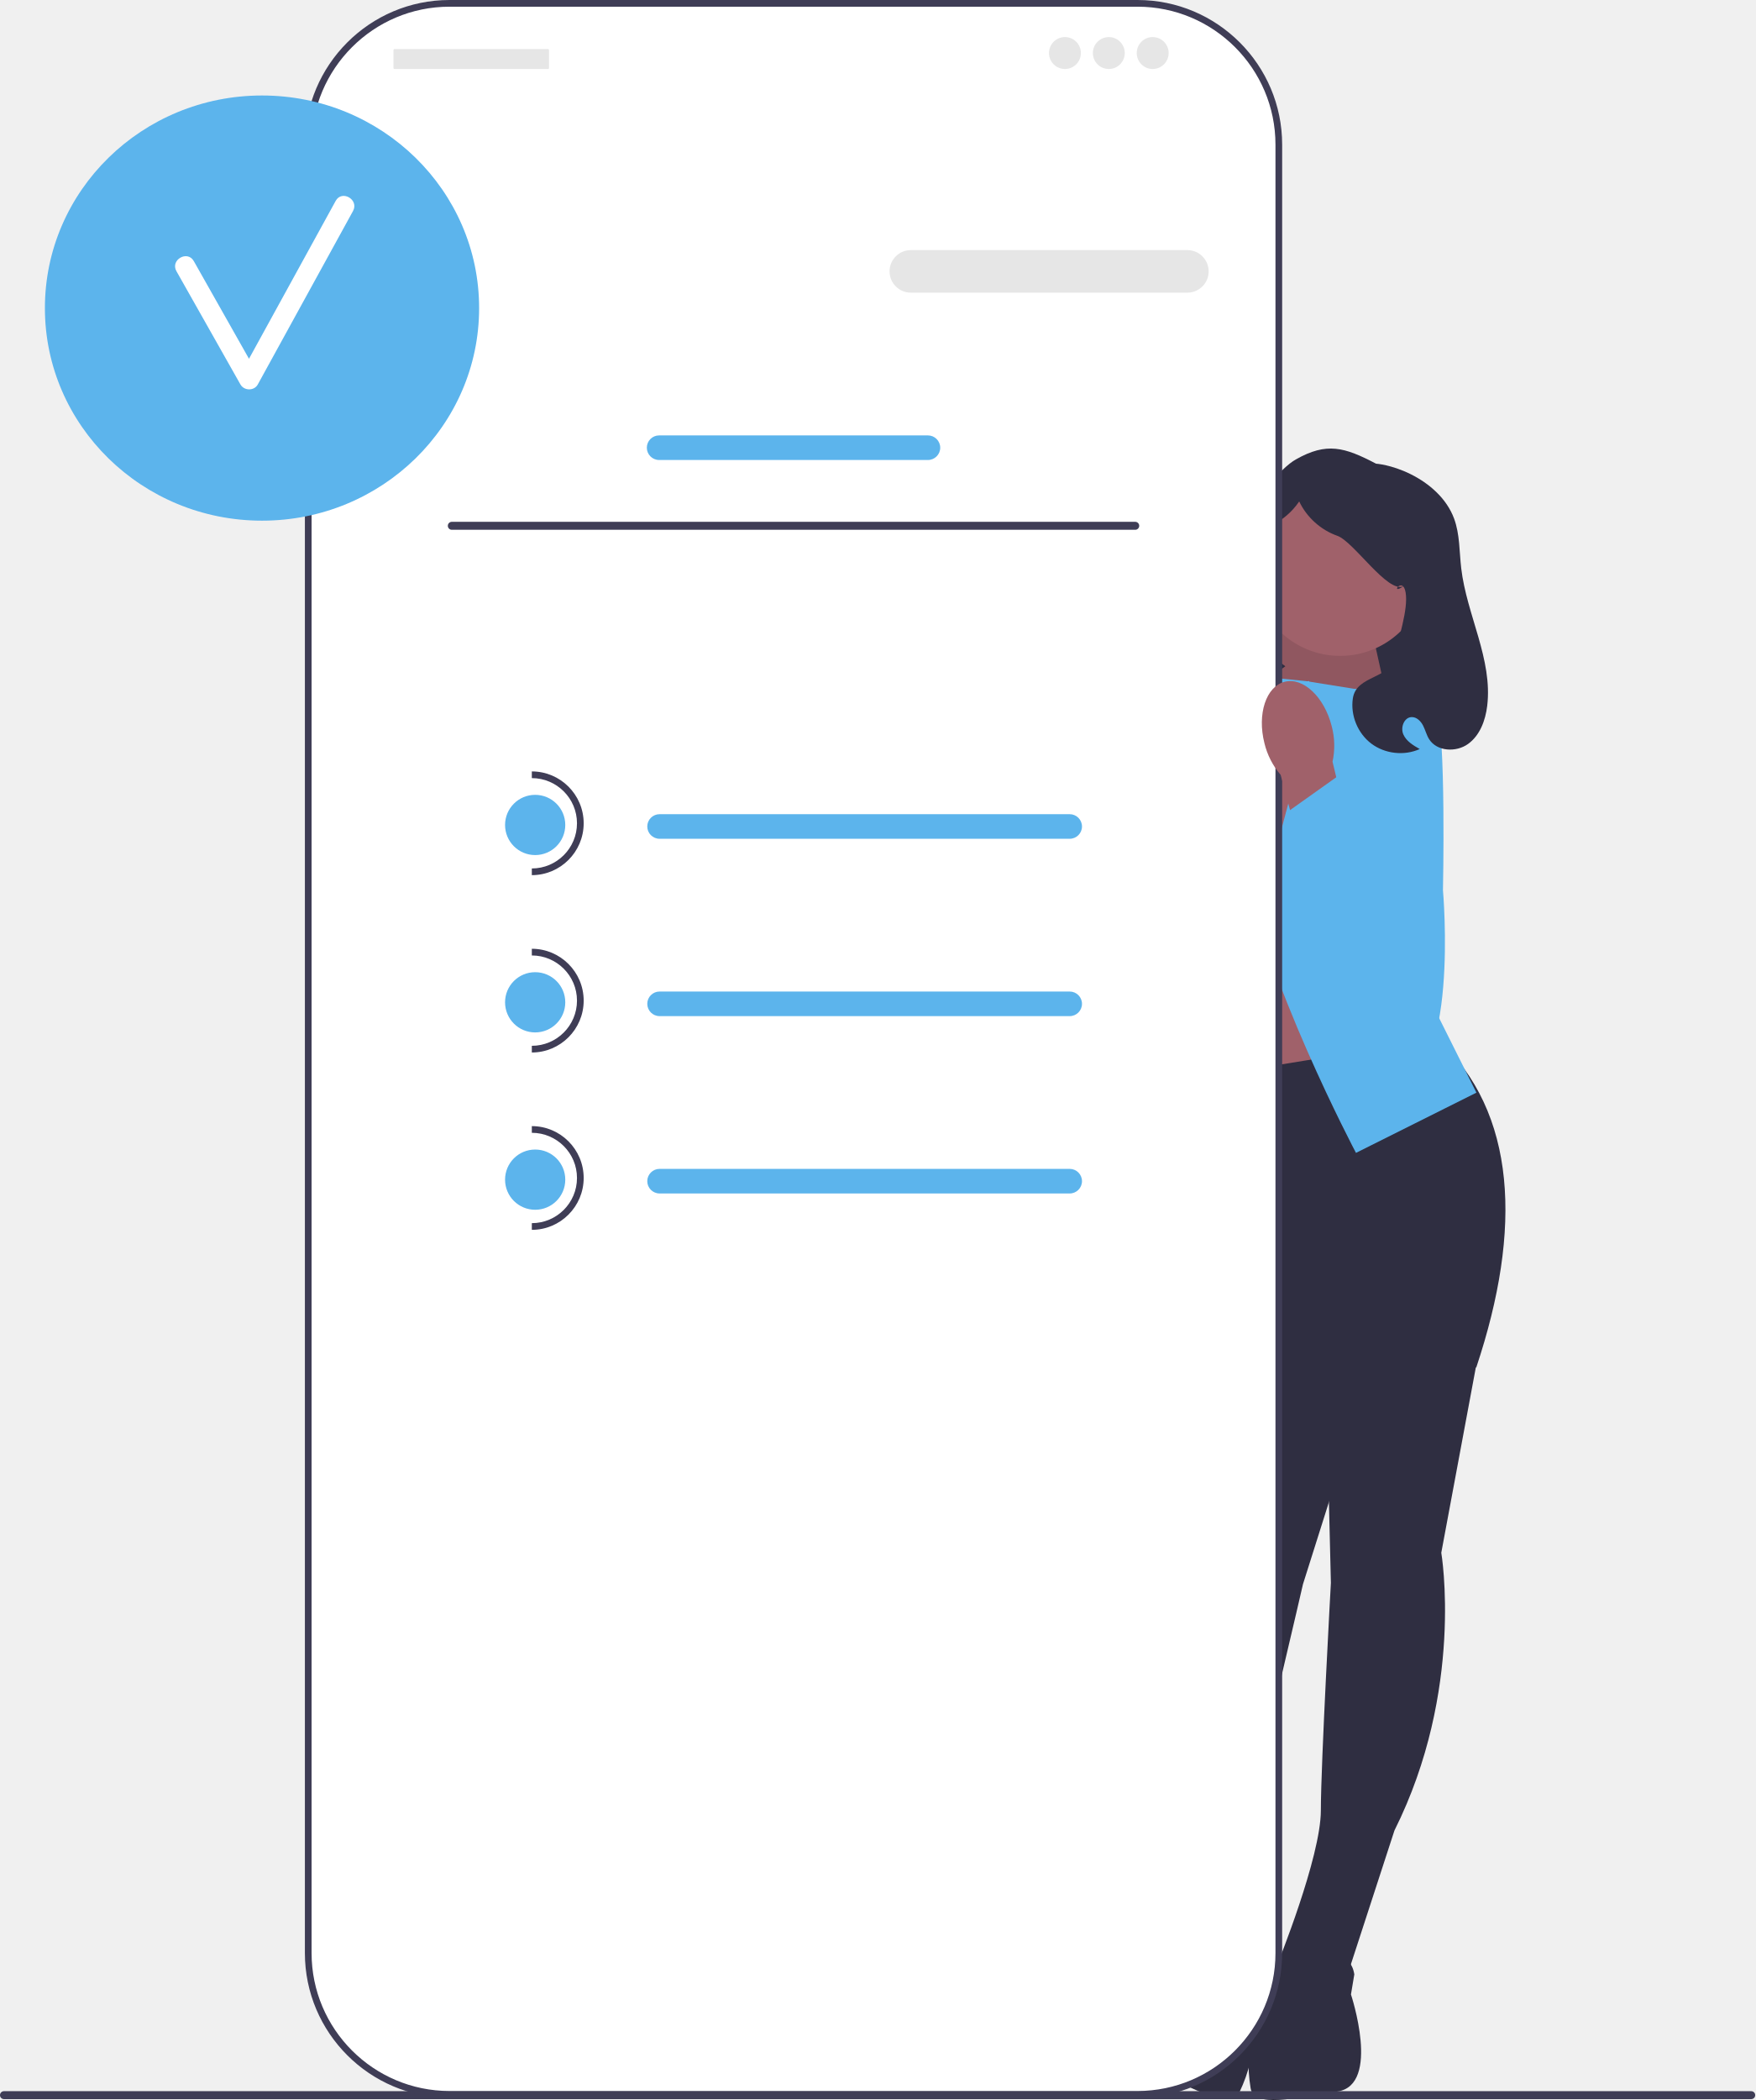
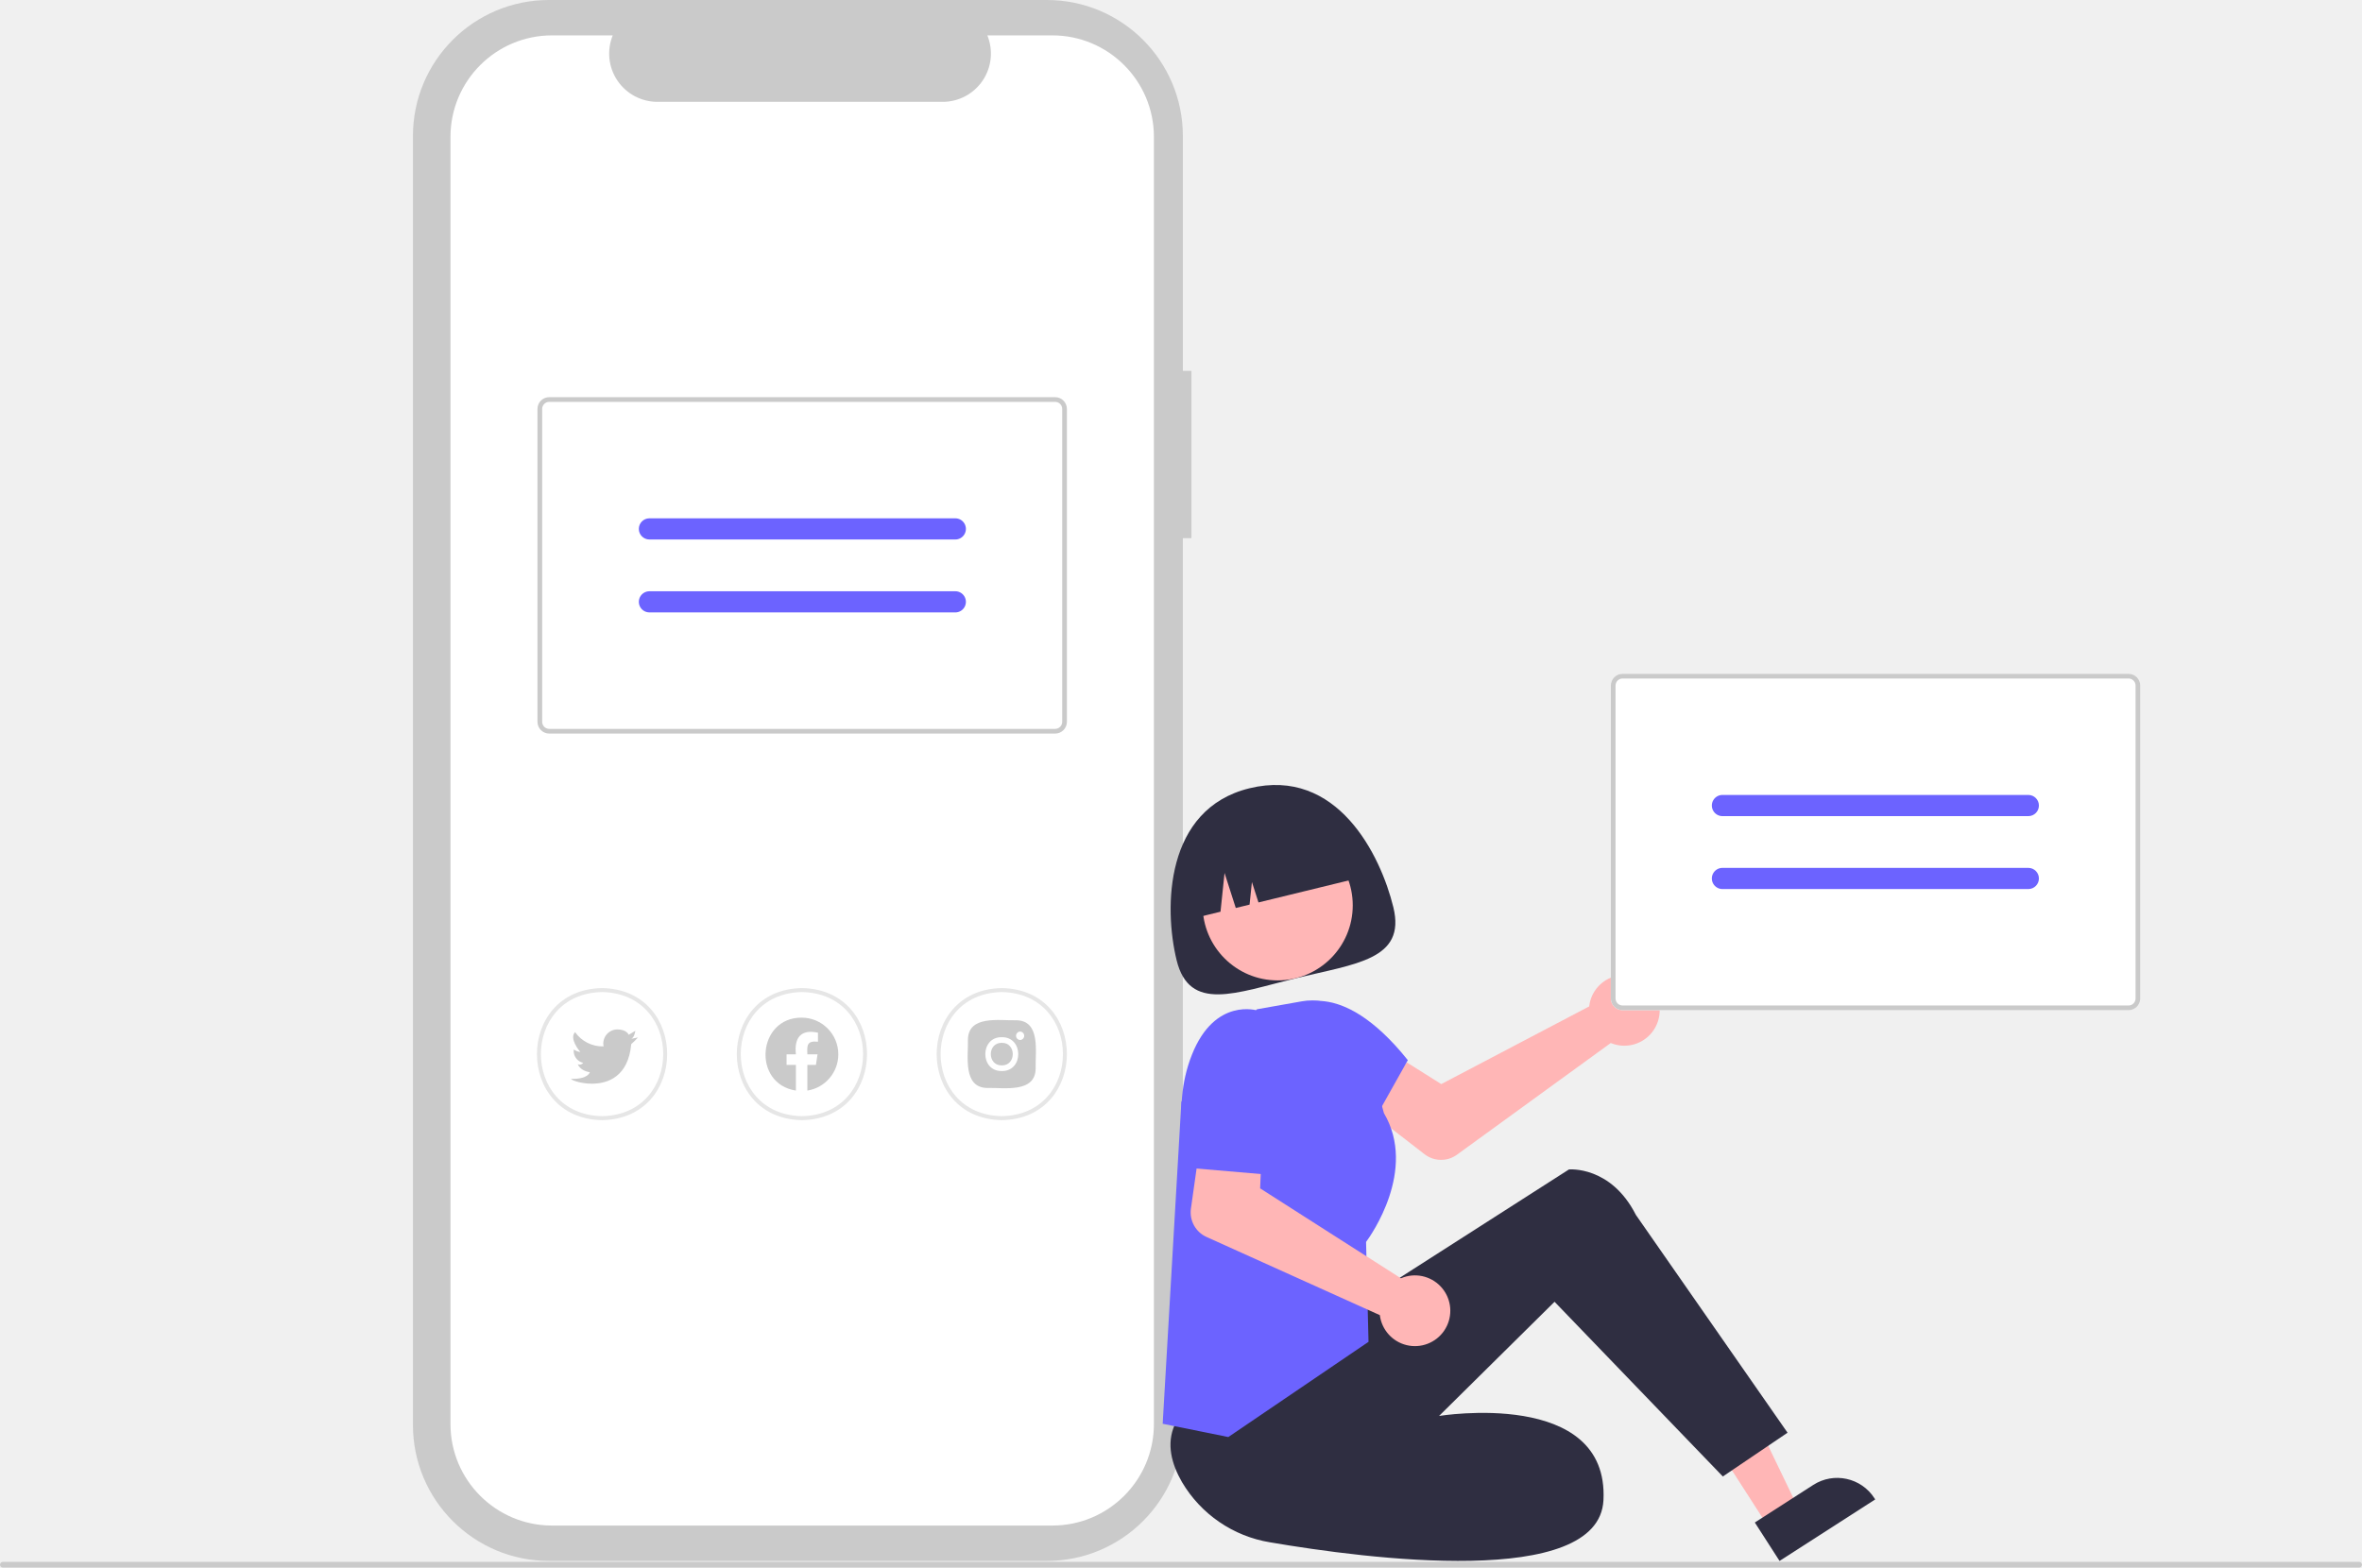
- <svg xmlns="http://www.w3.org/2000/svg" width="524.67" height="627.583" viewBox="0 0 524.67 627.583">
-   <path d="M369.046,148.038h51.762v17.044c0,28.568-23.194,51.762-51.762,51.762h-0v-68.806h0Z" transform="translate(789.8544 364.8812) rotate(-180)" fill="#2f2e41" />
-   <polygon points="409.335 185.027 418.235 225.056 366.083 216.397 387.335 178.538 409.335 185.027" fill="#a0616a" />
-   <polygon points="409.335 185.027 418.235 225.056 366.083 216.397 387.335 178.538 409.335 185.027" opacity=".1" />
-   <rect x="359.335" y="270.538" width="50" height="74" transform="translate(768.67 615.0769) rotate(-180)" fill="#a0616a" />
-   <path d="M441.835,405.038l-11,59s7,41-14,83l-14,43-21-3s13-32,13-46c0-14,3-68,3-68l-1.5-61.618,45.5-6.382Z" fill="#2f2e41" />
-   <path d="M378.835,586.038s24-9,26,4l-1,6s9,27-4,29c-13,2-25,5-26-1-1-6-.984-13.49,1.508-18.745,2.492-5.255,3.492-19.255,3.492-19.255Z" fill="#2f2e41" />
-   <g>
-     <path d="M366.134,395.886l-5.842,59.732s-18.126,37.436-9.635,83.619l1.489,45.197,21.006,2.959s-3.588-34.353,.306-47.801c3.894-13.448,16.03-66.152,16.03-66.152l18.577-58.77-41.93-18.784Z" fill="#2f2e41" />
-     <path d="M376.311,587.267s-20.55-15.32-26.087-3.389l-.708,6.041s-16.154,23.432-4.223,28.968c11.931,5.537,22.623,11.755,25.252,6.27,2.629-5.485,4.697-12.684,3.765-18.425-.932-5.741,2.001-19.467,2.001-19.467Z" fill="#2f2e41" />
-   </g>
-   <path d="M429.835,310.538c23.519,21.948,25.264,56.673,11.5,98,0,0-44,30-76-8l-16-77,80.5-13Z" fill="#2f2e41" />
-   <path d="M390.335,203.538l25,4-2,63,28,56-36,18s-28-53-33-86c-5-33-2-57-2-57l20,2Z" fill="#5cb4ec" />
-   <path d="M371.335,205.538l-25,4,2,63-6,58,14,16s28-53,33-86,2-57,2-57l-20,2Z" fill="#5cb4ec" />
-   <path d="M401.335,207.038l5.5-1.5s19.5-2.5,22.5,5.5c3,8,2,55,2,55,0,0,5.16,57.685-14.92,58.343-20.08,.657-16.08-47.343-16.08-47.343l1-70Z" fill="#5cb4ec" />
-   <circle cx="400.608" cy="170.131" r="25.881" fill="#a0616a" />
-   <path d="M368.335,209.038l-5.5-1.5s-19.5-2.5-22.5,5.5-2,55-2,55c0,0-5.16,57.685,14.92,58.343s16.08-47.343,16.08-47.343l-1-70Z" fill="#5cb4ec" />
-   <path d="M385.658,205.75c-5.552-1.409-11.847,4.521-14.061,13.249-.932,3.474-1.019,7.121-.253,10.635l-2.386,9.92-.176-.009-18.818,44.349c-4.375,10.312-3.913,22.15,1.668,31.862,3.32,5.778,7.678,9.662,12.795,5.697,8.491-6.579,14.037-44.249,16.569-65.888l5.855-21.996c2.35-2.725,4.013-5.973,4.851-9.472,2.215-8.724-.491-16.938-6.043-18.347Z" fill="#a0616a" />
-   <path d="M351.06,191.069c1.316-4.003,3.915-7.507,5.078-11.557,1.544-5.378,4.831,6.552,5.151,.967,.61-10.617,16.813-37.926,26.063-43.172,9.25-5.246,14.563-3.664,23.987,1.262,0,0,4.575,.291,10.27,3.103,5.695,2.812,10.822,7.315,13.037,13.267,1.756,4.718,1.561,9.9,2.148,14.9,1.634,13.93,9.443,27.178,7.767,41.103-.523,4.345-2.174,8.837-5.726,11.392-3.552,2.555-9.291,2.277-11.629-1.421-.798-1.262-1.135-2.76-1.819-4.087-.684-1.327-1.919-2.565-3.412-2.524-2.244,.062-3.386,3.073-2.501,5.135s2.964,3.308,4.916,4.416c-4.649,2.091-10.416,1.44-14.482-1.635-4.066-3.076-6.261-8.448-5.513-13.491,1.054-7.106,11.406-5.635,12.626-12.715,.888-5.154,4.005-13.777,3.156-18.937-.849-5.16-4.928,1.088-.631-1.894-4.727,2.279-14.837-13.31-19.786-15.056-4.948-1.746-9.144-5.527-11.394-10.267-5.248,7.608-9.865,5.542-11.745,14.592-1.88,9.05-.142,29.61,7.598,34.662-3.097,2.113-5.567,5.136-7.02,8.592-.823,1.958-1.357,4.101-2.724,5.727-2.61,3.106-7.429,3.295-11.27,1.989-4.763-1.619-8.835-5.176-11.08-9.678-2.245-4.502-2.637-9.895-1.065-14.673Z" fill="#2f2e41" />
-   <path d="M0,626.136c0,.66,.53,1.19,1.19,1.19H523.48c.66,0,1.19-.53,1.19-1.19,0-.66-.53-1.19-1.19-1.19H1.19c-.66,0-1.19,.53-1.19,1.19Z" fill="#3f3d56" />
-   <g>
-     <path d="M340.038,1H134.369c-23.323,0-42.23,18.907-42.23,42.23V583.663c0,23.323,18.907,42.23,42.23,42.23h205.669c23.323,0,42.23-18.907,42.23-42.23V43.23c0-23.323-18.907-42.23-42.23-42.23Z" fill="#fff" />
-     <path d="M340.038,626.892H134.369c-23.837,0-43.23-19.393-43.23-43.229V43.23C91.139,19.393,110.532,0,134.369,0h205.669c23.837,0,43.23,19.393,43.23,43.23V583.663c0,23.837-19.393,43.229-43.23,43.229ZM134.369,2c-22.734,0-41.23,18.496-41.23,41.23V583.663c0,22.734,18.496,41.229,41.23,41.229h205.669c22.734,0,41.23-18.495,41.23-41.229V43.23c0-22.734-18.496-41.23-41.23-41.23H134.369Z" fill="#3f3d56" />
-     <path d="M75.144,94.566c-1.806,0-3.274,1.468-3.274,3.274v26.191c0,1.806,1.468,3.274,3.274,3.274s3.274-1.468,3.274-3.274v-26.191c0-1.806-1.468-3.274-3.274-3.274Z" fill="#3f3d56" />
-     <path d="M354.936,87.461h-82.668c-3.506,0-6.359-2.853-6.359-6.359s2.853-6.359,6.359-6.359h82.668c3.506,0,6.359,2.853,6.359,6.359s-2.853,6.359-6.359,6.359Z" fill="#e6e6e6" />
-     <path d="M277.382,137.469h-80.357c-2.026,0-3.674-1.648-3.674-3.674s1.648-3.674,3.674-3.674h80.357c2.026,0,3.674,1.648,3.674,3.674,0,2.026-1.648,3.674-3.674,3.674Z" fill="#5cb4ec" />
-     <ellipse cx="78.322" cy="92.07" rx="64.899" ry="63.532" fill="#5cb4ec" />
-     <path d="M100.349,60.024c-8.64,15.733-17.28,31.465-25.92,47.198-5.507-9.73-10.983-19.476-16.503-29.198-1.906-3.358-7.092-.338-5.181,3.028,6.399,11.27,12.732,22.577,19.131,33.847,1.094,1.927,4.098,1.972,5.181,0,9.491-17.282,18.982-34.565,28.473-51.847,1.86-3.386-3.32-6.417-5.181-3.028Z" fill="#fff" />
-     <rect x="117.618" y="14.658" width="46.498" height="5.961" rx=".31" ry=".31" fill="#e6e6e6" />
-     <circle cx="318.336" cy="15.85" r="4.769" fill="#e6e6e6" />
-     <circle cx="331.451" cy="15.85" r="4.769" fill="#e6e6e6" />
-     <circle cx="344.566" cy="15.85" r="4.769" fill="#e6e6e6" />
-     <path d="M133.868,157.136c0,.66,.53,1.19,1.19,1.19h204.29c.66,0,1.19-.53,1.19-1.19,0-.66-.53-1.19-1.19-1.19H135.058c-.66,0-1.19,.53-1.19,1.19Z" fill="#3f3d56" />
-     <g>
-       <path d="M319.758,250.667h-122.598c-2.026,0-3.674-1.648-3.674-3.674s1.648-3.674,3.674-3.674h122.598c2.026,0,3.674,1.648,3.674,3.674,0,2.026-1.648,3.674-3.674,3.674Z" fill="#5cb4ec" />
-       <path d="M319.758,303.667h-122.598c-2.026,0-3.674-1.648-3.674-3.674s1.648-3.674,3.674-3.674h122.598c2.026,0,3.674,1.648,3.674,3.674,0,2.026-1.648,3.674-3.674,3.674Z" fill="#5cb4ec" />
-       <path d="M319.758,356.667h-122.598c-2.026,0-3.674-1.648-3.674-3.674s1.648-3.674,3.674-3.674h122.598c2.026,0,3.674,1.648,3.674,3.674,0,2.026-1.648,3.674-3.674,3.674Z" fill="#5cb4ec" />
-       <circle cx="159.975" cy="246.538" r="9" fill="#5cb4ec" />
-       <path d="M158.975,261.538v-2c7.444,0,13.5-6.056,13.5-13.5s-6.056-13.5-13.5-13.5v-2c8.547,0,15.5,6.953,15.5,15.5s-6.953,15.5-15.5,15.5Z" fill="#3f3d56" />
-       <circle cx="159.975" cy="299.538" r="9" fill="#5cb4ec" />
-       <path d="M158.975,314.538v-2c7.444,0,13.5-6.056,13.5-13.5,0-7.444-6.056-13.5-13.5-13.5v-2c8.547,0,15.5,6.953,15.5,15.5s-6.953,15.5-15.5,15.5Z" fill="#3f3d56" />
-       <circle cx="159.975" cy="352.538" r="9" fill="#5cb4ec" />
-       <path d="M158.975,367.538v-2c7.444,0,13.5-6.056,13.5-13.5s-6.056-13.5-13.5-13.5v-2c8.547,0,15.5,6.953,15.5,15.5s-6.953,15.5-15.5,15.5Z" fill="#3f3d56" />
-     </g>
-   </g>
-   <path d="M384.012,203.75c5.552-1.409,11.847,4.521,14.061,13.249,.932,3.474,1.019,7.121,.253,10.635l2.386,9.92,.176-.009,18.818,44.349c4.375,10.312,3.913,22.15-1.668,31.862-3.32,5.778-7.678,9.662-12.795,5.697-8.491-6.579-14.037-44.249-16.569-65.888l-5.855-21.996c-2.35-2.725-4.013-5.973-4.851-9.472-2.215-8.724,.491-16.938,6.043-18.347Z" fill="#a0616a" />
-   <polygon points="405.389 228.053 384.335 243.019 394.862 309.313 408.065 326.388 423.444 321.069 427.941 289.73 422.649 259.423 405.389 228.053" fill="#5cb4ec" />
+ <svg xmlns="http://www.w3.org/2000/svg" data-name="Layer 1" width="821" height="545" viewBox="0 0 821 545">
+   <path d="M234.867,722.217a34.382,34.382,0,0,0,22.55-44.471c-3.299-9.312-10.776-16.176-15.233-24.851a38.27,38.27,0,0,1,13.656-49.848q1.395-.883,2.861-1.642c.923-.481.107-1.877-.816-1.396a39.904,39.904,0,0,0-19.635,47.532,48.097,48.097,0,0,0,6.76,13.001c2.789,3.99,5.84,7.814,8.25,12.056a33.586,33.586,0,0,1,2.266,28.66,33.152,33.152,0,0,1-18.033,18.314c-1.0.414-2.022.772-3.057,1.085a.809.809,0,0,0,.43,1.559Z" transform="translate(-189.5 -177.5)" fill="#f0f0f0" />
+   <circle cx="68.839" cy="423" r="16" fill="#f0f0f0" />
+   <circle cx="59.839" cy="469" r="10" fill="#f0f0f0" />
+   <path d="M748.81,471.217a34.382,34.382,0,0,1-22.55-44.471c3.299-9.312,10.776-16.176,15.233-24.851a38.27,38.27,0,0,0-13.656-49.848q-1.395-.883-2.861-1.642c-.923-.481-.107-1.877.816-1.396a39.904,39.904,0,0,1,19.635,47.532,48.097,48.097,0,0,1-6.76,13.001c-2.789,3.99-5.84,7.814-8.25,12.056a33.586,33.586,0,0,0-2.266,28.66,33.152,33.152,0,0,0,18.033,18.314c1.0.414,2.022.772,3.057,1.085a.809.809,0,0,1-.43,1.559Z" transform="translate(-189.5 -177.5)" fill="#f0f0f0" />
+   <circle cx="535.839" cy="172" r="16" fill="#f0f0f0" />
+   <circle cx="544.839" cy="218" r="10" fill="#f0f0f0" />
+   <path d="M603.63,306.463h-2.982V224.777A47.277,47.277,0,0,0,553.371,177.5H380.309a47.277,47.277,0,0,0-47.277,47.277V672.909a47.277,47.277,0,0,0,47.277,47.277H553.37a47.277,47.277,0,0,0,47.277-47.277V364.608h2.982Z" transform="translate(-189.5 -177.5)" fill="#cacaca" />
+   <path d="M555.278,189.8H532.688a16.774,16.774,0,0,1-15.53,23.109H418.013a16.774,16.774,0,0,1-15.53-23.109H381.383A35.306,35.306,0,0,0,346.077,225.106V672.581a35.306,35.306,0,0,0,35.306,35.306H555.278a35.306,35.306,0,0,0,35.306-35.306h0V225.106A35.306,35.306,0,0,0,555.278,189.8Z" transform="translate(-189.5 -177.5)" fill="#fff" />
+   <path d="M537.707,566.944c-30.177-.541-30.172-45.388.001-45.924C567.885,521.561,567.88,566.407,537.707,566.944Z" transform="translate(-189.5 -177.5)" fill="#fff" />
+   <path d="M537.707,566.944c-30.177-.541-30.172-45.388.001-45.924C567.885,521.561,567.88,566.407,537.707,566.944Zm0-44.533c-28.348.508-28.344,42.637.001,43.141,28.347-.508,28.343-42.637-.001-43.141Z" transform="translate(-189.5 -177.5)" fill="#e6e6e6" />
+   <path d="M542.612,532.211c-5.661.163-16.67-1.861-16.675,6.867.162,5.661-1.861,16.669,6.867,16.675,5.661-.162,16.669,1.861,16.675-6.867C549.316,543.225,551.339,532.217,542.612,532.211Z" transform="translate(-189.5 -177.5)" fill="#cacaca" />
+   <path d="M544.083,539.077a1.469,1.469,0,0,1,.006-2.936A1.469,1.469,0,0,1,544.083,539.077Z" transform="translate(-189.5 -177.5)" fill="#fff" />
+   <path d="M537.708,540.058c5.091-.075,5.091,7.923-0,7.848C532.617,547.979,532.616,539.983,537.708,540.058Zm0-1.962c-7.636-.112-7.637,11.883 0,11.771,7.636.112,7.635-11.883-0-11.771Z" transform="translate(-189.5 -177.5)" fill="#fff" />
+   <path d="M398.769,566.944c-30.177-.541-30.172-45.388.001-45.924C428.947,521.561,428.942,566.407,398.769,566.944Z" transform="translate(-189.5 -177.5)" fill="#fff" />
+   <path d="M398.769,566.944c-30.177-.541-30.172-45.388.001-45.924C428.947,521.561,428.942,566.407,398.769,566.944Zm0-44.533c-28.348.508-28.344,42.637.001,43.141C427.118,565.044,427.113,522.915,398.769,522.411Z" transform="translate(-189.5 -177.5)" fill="#e6e6e6" />
+   <path d="M411.237,538.188a21.637,21.637,0,0,1-2.324,2.324c-1.03,11.208-8.028,13.754-13.647,13.754-4.04,0-7.368-1.315-7.258-1.677,5.994.14,6.504-2.32,6.504-2.32-3.482-.515-4.18-2.788-4.18-2.788a1.434,1.434,0,0,0,1.856-.464,4.224,4.224,0,0,1-3.248-4.648,4.839,4.839,0,0,0,2.273.885c-.417-.511-3.933-4.725-1.818-6.909a11.698,11.698,0,0,0,9.901,4.955,4.917,4.917,0,0,1,4.784-5.9c3.252,0,3.95,1.86,3.95,1.86l2.324-1.396c-.047,0-.281,2.324-1.443,2.788Z" transform="translate(-189.5 -177.5)" fill="#cacaca" />
+   <path d="M468.238,566.944c-30.177-.541-30.172-45.388.001-45.924C498.416,521.561,498.411,566.407,468.238,566.944Z" transform="translate(-189.5 -177.5)" fill="#fff" />
+   <path d="M468.239,566.944c-30.177-.541-30.172-45.388.001-45.924C498.415,521.561,498.411,566.407,468.239,566.944Zm0-44.533c-28.348.508-28.344,42.637.001,43.141C496.587,565.043,496.582,522.915,468.239,522.411Z" transform="translate(-189.5 -177.5)" fill="#e6e6e6" />
+   <path d="M480.891,544.056a12.76,12.76,0,0,1-10.761,12.604v-8.914h2.971l.566-3.691h-3.537c-.119-3.073-.238-4.797,3.686-4.384v-3.137c-5.879-1.294-8.331,1.686-7.671,7.522h-3.239v3.691h3.239v8.909c-15.248-2.345-13.456-25.413,1.988-25.353a12.755,12.755,0,0,1,12.758,12.753Z" transform="translate(-189.5 -177.5)" fill="#cacaca" />
+   <path d="M556.254,432.541H380.407a4.094,4.094,0,0,1-4.089-4.089v-108.78a4.094,4.094,0,0,1,4.089-4.089H556.254a4.094,4.094,0,0,1,4.089,4.089v108.78A4.094,4.094,0,0,1,556.254,432.541Z" transform="translate(-189.5 -177.5)" fill="#fff" />
+   <path d="M556.254,432.541H380.407a4.094,4.094,0,0,1-4.089-4.089v-108.78a4.094,4.094,0,0,1,4.089-4.089H556.254a4.094,4.094,0,0,1,4.089,4.089v108.78A4.094,4.094,0,0,1,556.254,432.541ZM380.407,317.218a2.456,2.456,0,0,0-2.454,2.454v108.78a2.456,2.456,0,0,0,2.454,2.454H556.254a2.456,2.456,0,0,0,2.454-2.454v-108.78a2.456,2.456,0,0,0-2.454-2.454Z" transform="translate(-189.5 -177.5)" fill="#cacaca" />
+   <path d="M521.494,365.065H415.168a3.681,3.681,0,0,1,0-7.361H521.494a3.681,3.681,0,1,1,0,7.361Z" transform="translate(-189.5 -177.5)" fill="#6c63ff" />
+   <path d="M521.494,390.419H415.168a3.681,3.681,0,0,1,0-7.361H521.494a3.681,3.681,0,1,1,0,7.361Z" transform="translate(-189.5 -177.5)" fill="#6c63ff" />
+   <path d="M742.244,525.488a12.331,12.331,0,0,0-.356,1.908l-51.428,27.009-11.941-7.52-13.705,16.538,19.846,15.367a9.37,9.37,0,0,0,11.245.172L749.372,540.121a12.295,12.295,0,1,0-7.128-14.633Z" transform="translate(-189.5 -177.5)" fill="#ffb6b6" />
+   <polygon points="614.75 531 625.061 524.368 604.389 481.44 589.171 491.227 614.75 531" fill="#ffb6b6" />
+   <path d="M799.454,706.825l20.307-13.06.001-.001a15.387,15.387,0,0,1,21.264,4.619l.27.421-33.249,21.383Z" transform="translate(-189.5 -177.5)" fill="#2f2e41" />
+   <path d="M655.685,634.762l79.154-50.678s14.543-1.404,23.272,15.798l52.717,75.724-22.491,15.219-58.497-60.741-40.141,39.699s59.141-9.699,57.141,29.301c-1.587,30.951-82.53,20.334-115.875,14.633a43.726,43.726,0,0,1-30.64-20.975c-3.576-6.203-5.499-13.245-2.495-19.903C605.839,655.084,655.685,634.762,655.685,634.762Z" transform="translate(-189.5 -177.5)" fill="#2f2e41" />
+   <path d="M616.446,677.115,593.635,672.499l6.5-111.956,26.247-32.148,15.637-2.769a18.893,18.893,0,0,1,21.615,13.678l6.893,25.18c11.695,19.801-4.688,42.761-6.199,44.801l.851,34.725Z" transform="translate(-189.5 -177.5)" fill="#6c63ff" />
+   <path d="M637.685,532.78l1.447-5.12s15.706-11.576,39.706,18.424l-11.5,20.5-25-1Z" transform="translate(-189.5 -177.5)" fill="#6c63ff" />
+   <path d="M673.816,492.938c4.449,18.24-13.09,19.596-33.895,24.671s-36.999,11.948-41.448-6.292-4.098-52.582,25.335-59.762C654.255,444.127,669.366,474.697,673.816,492.938Z" transform="translate(-189.5 -177.5)" fill="#2f2e41" />
+   <circle cx="444.104" cy="314.759" r="26.093" fill="#ffb6b6" />
+   <path d="M603.708,496.917l0,0,10.026-2.446,1.402-13.464,3.906,12.169,4.792-1.169.818-7.854,2.278,7.099,35.607-8.686,0,0a27.621,27.621,0,0,0-33.38-20.289l-5.161,1.259A27.621,27.621,0,0,0,603.708,496.917Z" transform="translate(-189.5 -177.5)" fill="#2f2e41" />
+   <path d="M929.341,528.717H753.494a4.094,4.094,0,0,1-4.089-4.089v-108.78a4.094,4.094,0,0,1,4.089-4.089H929.341a4.094,4.094,0,0,1,4.089,4.089v108.78A4.094,4.094,0,0,1,929.341,528.717Z" transform="translate(-189.5 -177.5)" fill="#fff" />
+   <path d="M929.341,528.717H753.494a4.094,4.094,0,0,1-4.089-4.089v-108.78a4.094,4.094,0,0,1,4.089-4.089H929.341a4.094,4.094,0,0,1,4.089,4.089v108.78A4.094,4.094,0,0,1,929.341,528.717ZM753.494,413.393a2.456,2.456,0,0,0-2.454,2.454v108.78a2.456,2.456,0,0,0,2.454,2.454H929.341a2.456,2.456,0,0,0,2.454-2.454v-108.78a2.456,2.456,0,0,0-2.454-2.454Z" transform="translate(-189.5 -177.5)" fill="#cacaca" />
+   <path d="M894.58,461.24H788.254a3.681,3.681,0,1,1,0-7.361H894.58a3.681,3.681,0,0,1,0,7.361Z" transform="translate(-189.5 -177.5)" fill="#6c63ff" />
+   <path d="M894.58,486.595H788.254a3.681,3.681,0,1,1,0-7.361H894.58a3.681,3.681,0,0,1,0,7.361Z" transform="translate(-189.5 -177.5)" fill="#6c63ff" />
+   <path d="M678.29,621.288a12.33,12.33,0,0,0-1.834.637L627.504,590.651l.611-14.099-21.157-3.703-3.508,24.854a9.371,9.371,0,0,0,5.425,9.851l60.24,27.179a12.295,12.295,0,1,0,9.175-13.444Z" transform="translate(-189.5 -177.5)" fill="#ffb6b6" />
+   <path d="M630.341,533.505l-3.689-4.651s-14.813-4.771-22.813,15.229-.5,39.5-.5,39.5l35,3,2.5-32.5Z" transform="translate(-189.5 -177.5)" fill="#6c63ff" />
+   <path d="M1009.5,722.5h-819a1,1,0,0,1,0-2h819a1,1,0,0,1,0,2Z" transform="translate(-189.5 -177.5)" fill="#cacaca" />
</svg>
